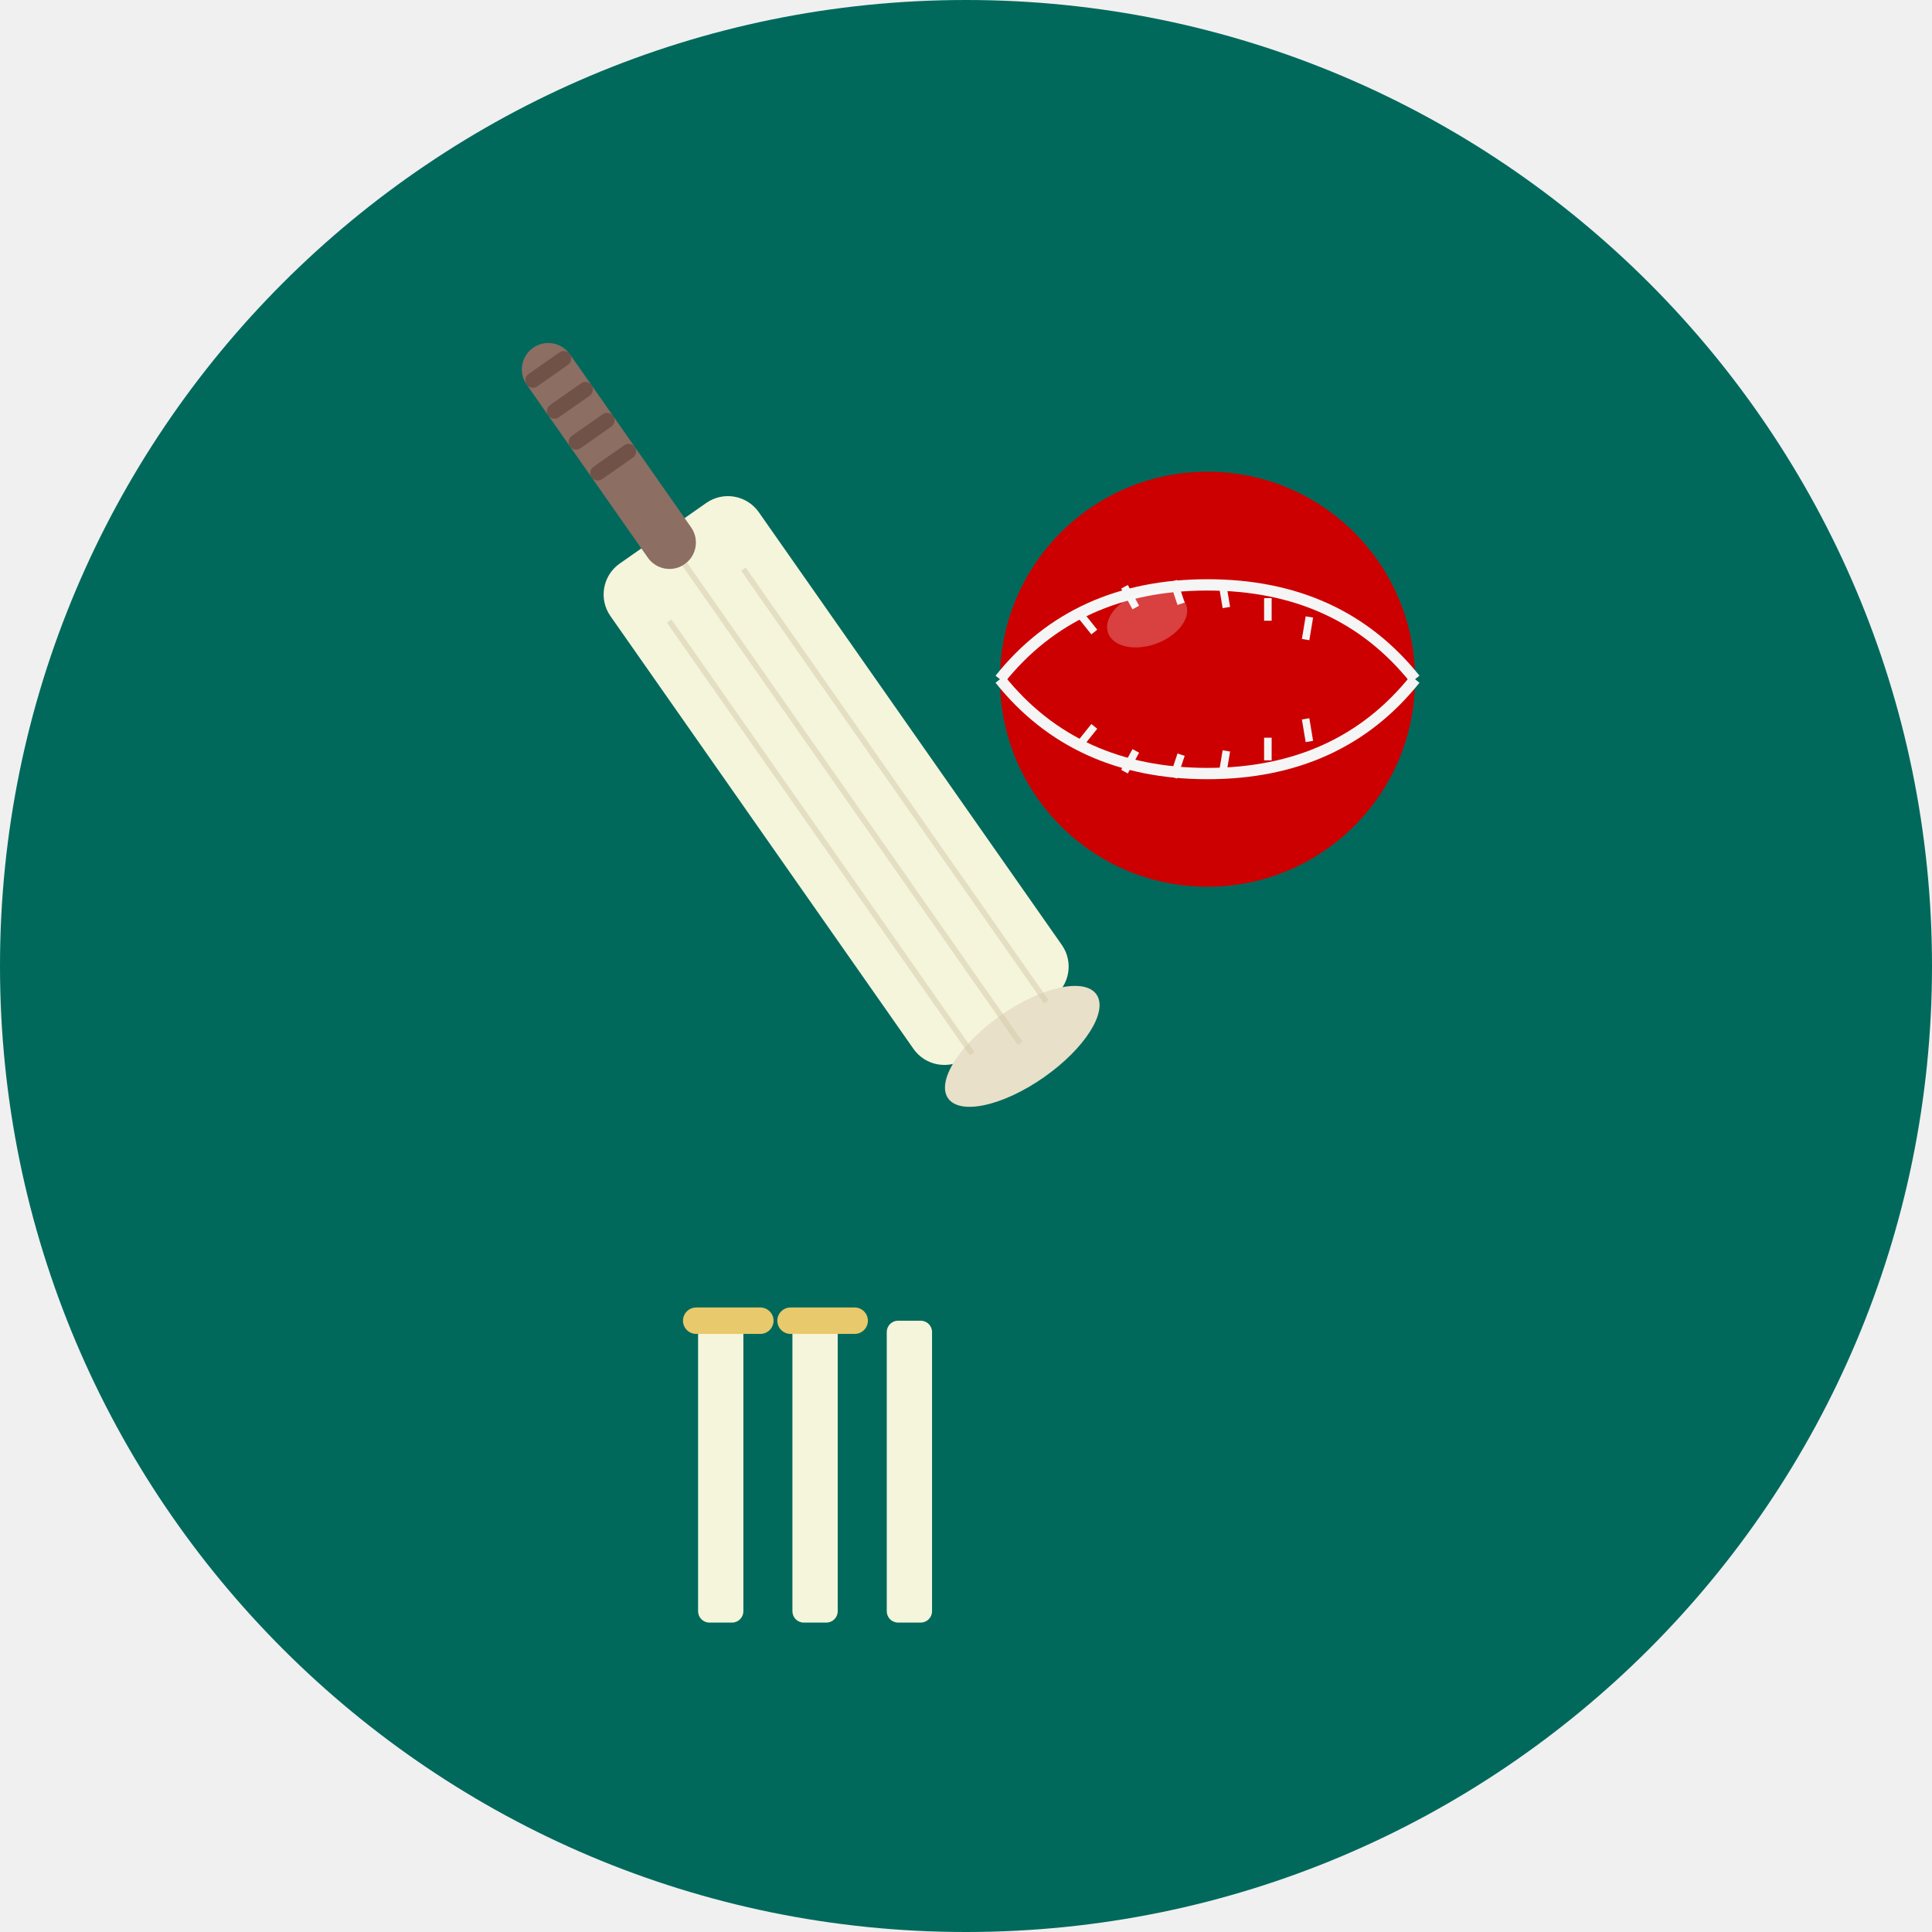
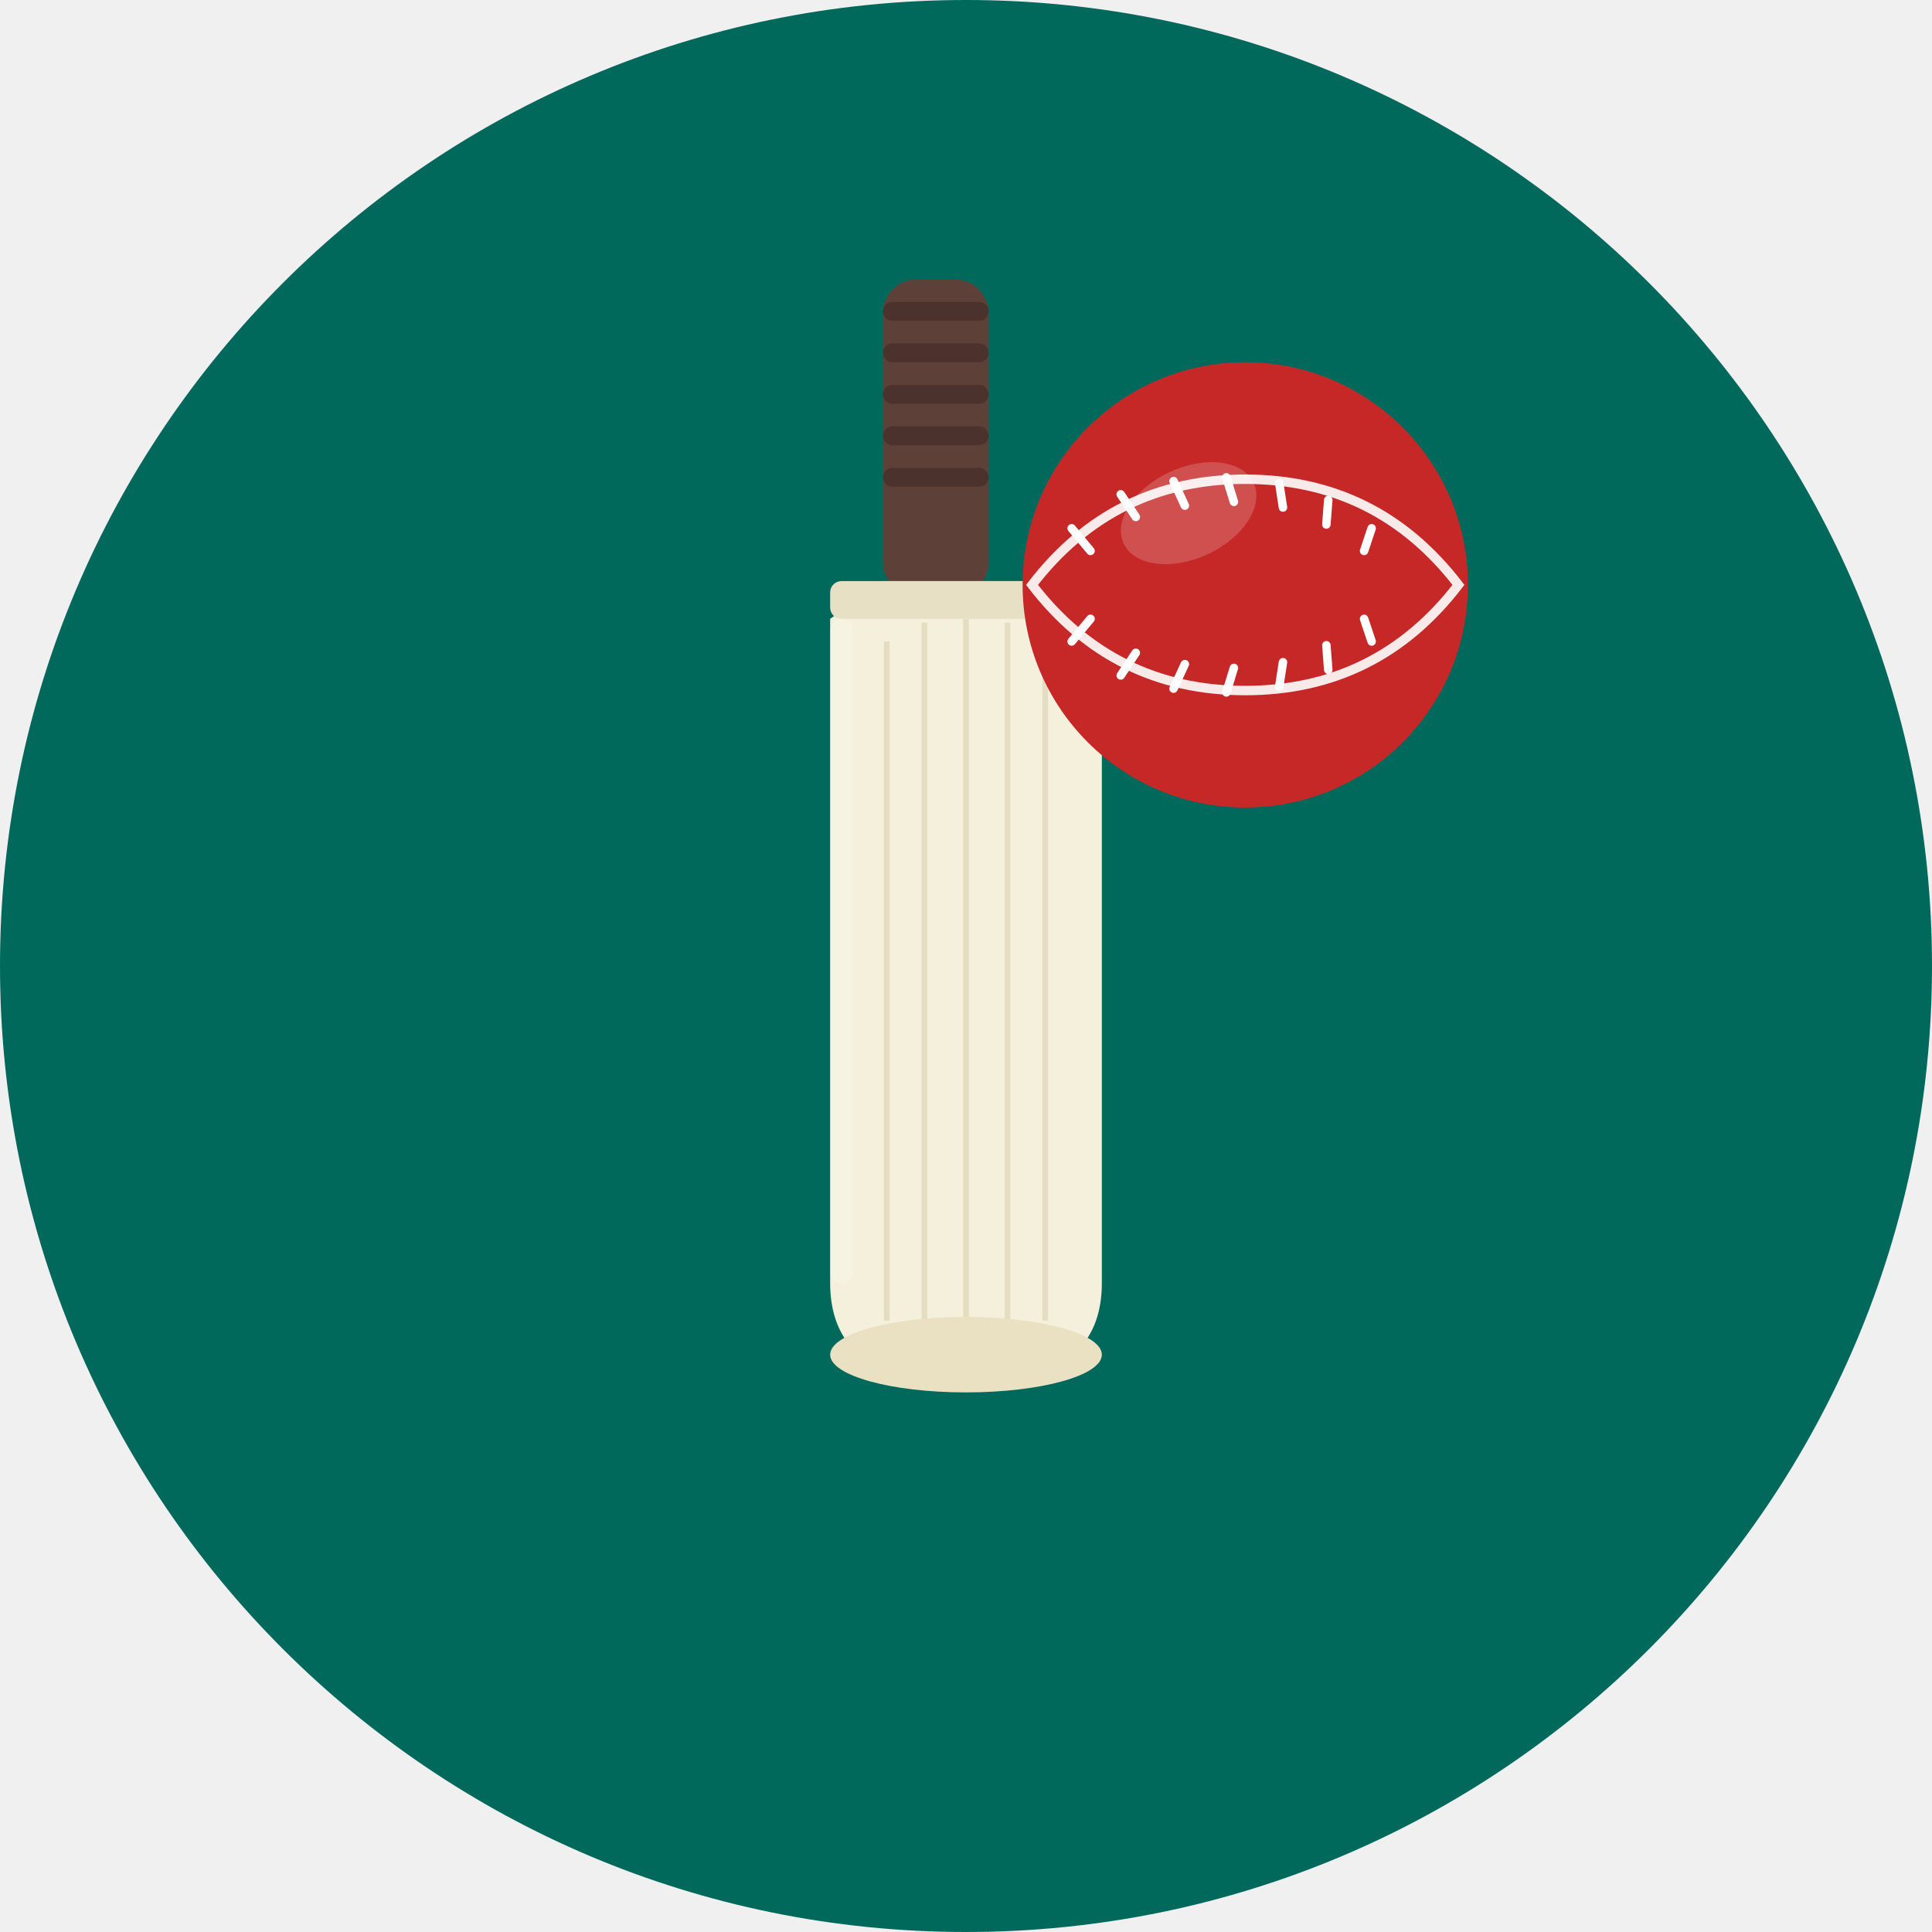
<svg xmlns="http://www.w3.org/2000/svg" viewBox="0 0 1024 1024" width="1024" height="1024">
  <circle cx="512" cy="512" r="512" fill="#00695C" />
-   <g transform="translate(512,512) rotate(-35)">
-     <rect x="-48" y="-280" width="96" height="320" rx="20" ry="20" fill="#F5F5DC" />
-     <ellipse cx="0" cy="52" rx="48" ry="20" fill="#E8E0C8" />
-     <rect x="-14" y="-400" width="28" height="140" rx="14" ry="14" fill="#8D6E63" />
-     <rect x="-14" y="-390" width="28" height="8" rx="4" fill="#5D4037" opacity="0.6" />
-     <rect x="-14" y="-370" width="28" height="8" rx="4" fill="#5D4037" opacity="0.6" />
-     <rect x="-14" y="-350" width="28" height="8" rx="4" fill="#5D4037" opacity="0.6" />
-     <rect x="-14" y="-330" width="28" height="8" rx="4" fill="#5D4037" opacity="0.6" />
-     <line x1="-24" y1="-240" x2="-24" y2="40" stroke="#D4C9A8" stroke-width="3" opacity="0.5" />
-     <line x1="0" y1="-260" x2="0" y2="50" stroke="#D4C9A8" stroke-width="3" opacity="0.5" />
-     <line x1="24" y1="-240" x2="24" y2="40" stroke="#D4C9A8" stroke-width="3" opacity="0.5" />
-   </g>
-   <circle cx="640" cy="360" r="110" fill="#CC0000" />
-   <path d="M 530 360 Q 570 310 640 310 Q 710 310 750 360" stroke="#F5F5F5" stroke-width="6" fill="none" />
-   <path d="M 530 360 Q 570 410 640 410 Q 710 410 750 360" stroke="#F5F5F5" stroke-width="6" fill="none" />
-   <line x1="572" y1="325" x2="580" y2="335" stroke="#F5F5F5" stroke-width="4" />
-   <line x1="596" y1="311" x2="602" y2="322" stroke="#F5F5F5" stroke-width="4" />
-   <line x1="622" y1="308" x2="626" y2="320" stroke="#F5F5F5" stroke-width="4" />
-   <line x1="648" y1="310" x2="650" y2="322" stroke="#F5F5F5" stroke-width="4" />
-   <line x1="672" y1="317" x2="672" y2="329" stroke="#F5F5F5" stroke-width="4" />
-   <line x1="694" y1="327" x2="692" y2="339" stroke="#F5F5F5" stroke-width="4" />
-   <line x1="572" y1="395" x2="580" y2="385" stroke="#F5F5F5" stroke-width="4" />
-   <line x1="596" y1="409" x2="602" y2="398" stroke="#F5F5F5" stroke-width="4" />
-   <line x1="622" y1="412" x2="626" y2="400" stroke="#F5F5F5" stroke-width="4" />
-   <line x1="648" y1="410" x2="650" y2="398" stroke="#F5F5F5" stroke-width="4" />
-   <line x1="672" y1="403" x2="672" y2="391" stroke="#F5F5F5" stroke-width="4" />
-   <line x1="694" y1="393" x2="692" y2="381" stroke="#F5F5F5" stroke-width="4" />
-   <ellipse cx="608" cy="328" rx="22" ry="14" fill="white" opacity="0.25" transform="rotate(-20,608,328)" />
-   <rect x="370" y="700" width="24" height="160" rx="6" fill="#F5F5DC" />
-   <rect x="420" y="700" width="24" height="160" rx="6" fill="#F5F5DC" />
-   <rect x="470" y="700" width="24" height="160" rx="6" fill="#F5F5DC" />
-   <rect x="362" y="693" width="48" height="14" rx="7" fill="#E8C96B" />
-   <rect x="412" y="693" width="48" height="14" rx="7" fill="#E8C96B" />
+   <rect x="468" y="148" width="56" height="168" rx="18" fill="#5D4037" />
+   <rect x="468" y="160" width="56" height="10" rx="5" fill="#3E2723" opacity="0.55" />
+   <rect x="468" y="182" width="56" height="10" rx="5" fill="#3E2723" opacity="0.55" />
+   <rect x="468" y="204" width="56" height="10" rx="5" fill="#3E2723" opacity="0.55" />
+   <rect x="468" y="226" width="56" height="10" rx="5" fill="#3E2723" opacity="0.55" />
+   <rect x="468" y="248" width="56" height="10" rx="5" fill="#3E2723" opacity="0.55" />
+   <path d="M 468 308 L 440 328 L 440 680 Q 440 720 480 730 L 512 734 L 544 730 Q 584 720 584 680 L 584 328 L 556 308 Z" fill="#F5F0DC" />
+   <rect x="440" y="308" width="144" height="20" rx="6" fill="#E8E0C4" />
+   <line x1="470" y1="340" x2="470" y2="700" stroke="#D9D0B0" stroke-width="3" opacity="0.6" />
+   <line x1="490" y1="330" x2="490" y2="712" stroke="#D9D0B0" stroke-width="3" opacity="0.6" />
+   <line x1="512" y1="328" x2="512" y2="714" stroke="#D9D0B0" stroke-width="3" opacity="0.6" />
+   <line x1="534" y1="330" x2="534" y2="712" stroke="#D9D0B0" stroke-width="3" opacity="0.6" />
+   <line x1="554" y1="340" x2="554" y2="700" stroke="#D9D0B0" stroke-width="3" opacity="0.6" />
+   <ellipse cx="512" cy="718" rx="72" ry="20" fill="#EAE0C2" />
+   <rect x="440" y="328" width="12" height="352" rx="6" fill="rgba(255,255,255,0.18)" />
+   <circle cx="660" cy="310" r="118" fill="#C62828" />
+   <ellipse cx="630" cy="272" rx="38" ry="24" fill="rgba(255,255,255,0.18)" transform="rotate(-25,630,272)" />
+   <path d="M 547 310 Q 590 254 660 254 Q 730 254 773 310 Q 730 366 660 366 Q 590 366 547 310 Z" fill="none" stroke="rgba(255,255,255,0.90)" stroke-width="5" />
+   <line x1="568" y1="280" x2="578" y2="292" stroke="white" stroke-width="4.5" stroke-linecap="round" />
+   <line x1="594" y1="262" x2="602" y2="274" stroke="white" stroke-width="4.5" stroke-linecap="round" />
+   <line x1="622" y1="255" x2="628" y2="268" stroke="white" stroke-width="4.5" stroke-linecap="round" />
+   <line x1="650" y1="253" x2="654" y2="266" stroke="white" stroke-width="4.5" stroke-linecap="round" />
+   <line x1="678" y1="256" x2="680" y2="269" stroke="white" stroke-width="4.5" stroke-linecap="round" />
+   <line x1="704" y1="265" x2="703" y2="278" stroke="white" stroke-width="4.5" stroke-linecap="round" />
+   <line x1="727" y1="280" x2="723" y2="292" stroke="white" stroke-width="4.5" stroke-linecap="round" />
+   <line x1="568" y1="340" x2="578" y2="328" stroke="white" stroke-width="4.5" stroke-linecap="round" />
+   <line x1="594" y1="358" x2="602" y2="346" stroke="white" stroke-width="4.5" stroke-linecap="round" />
+   <line x1="622" y1="365" x2="628" y2="352" stroke="white" stroke-width="4.5" stroke-linecap="round" />
+   <line x1="650" y1="367" x2="654" y2="354" stroke="white" stroke-width="4.5" stroke-linecap="round" />
+   <line x1="678" y1="364" x2="680" y2="351" stroke="white" stroke-width="4.5" stroke-linecap="round" />
+   <line x1="704" y1="355" x2="703" y2="342" stroke="white" stroke-width="4.5" stroke-linecap="round" />
+   <line x1="727" y1="340" x2="723" y2="328" stroke="white" stroke-width="4.5" stroke-linecap="round" />
</svg>
